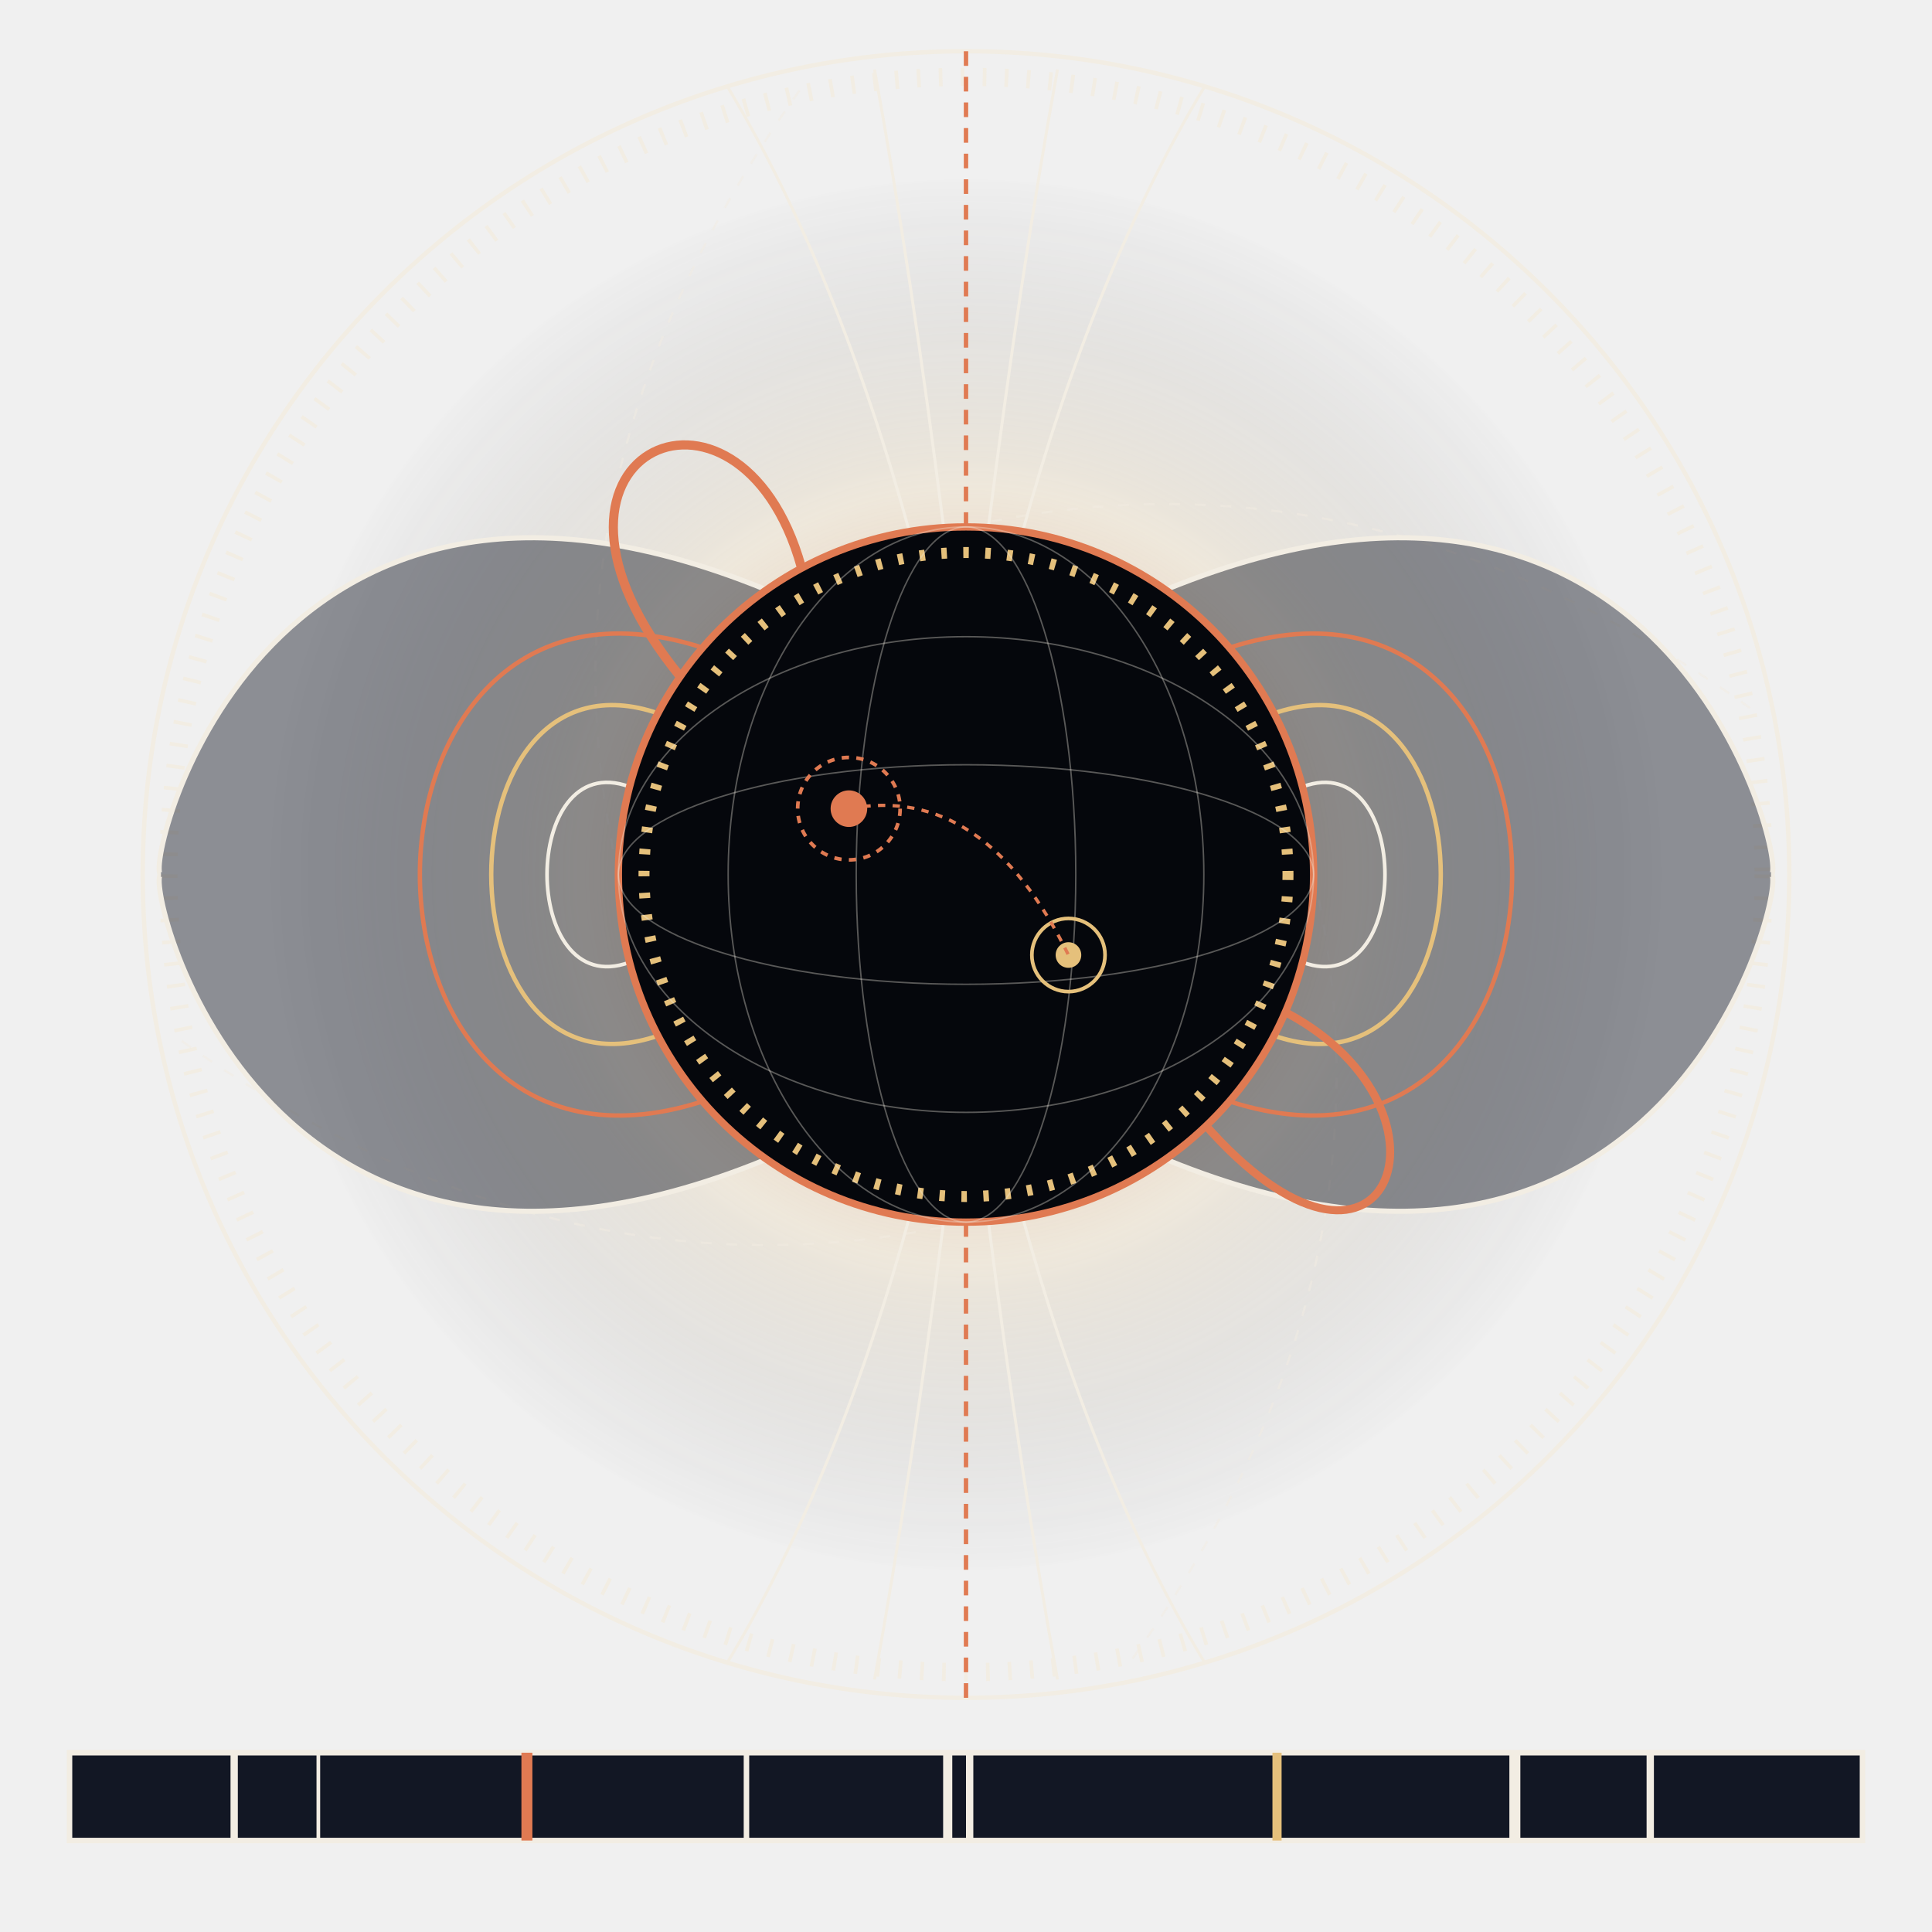
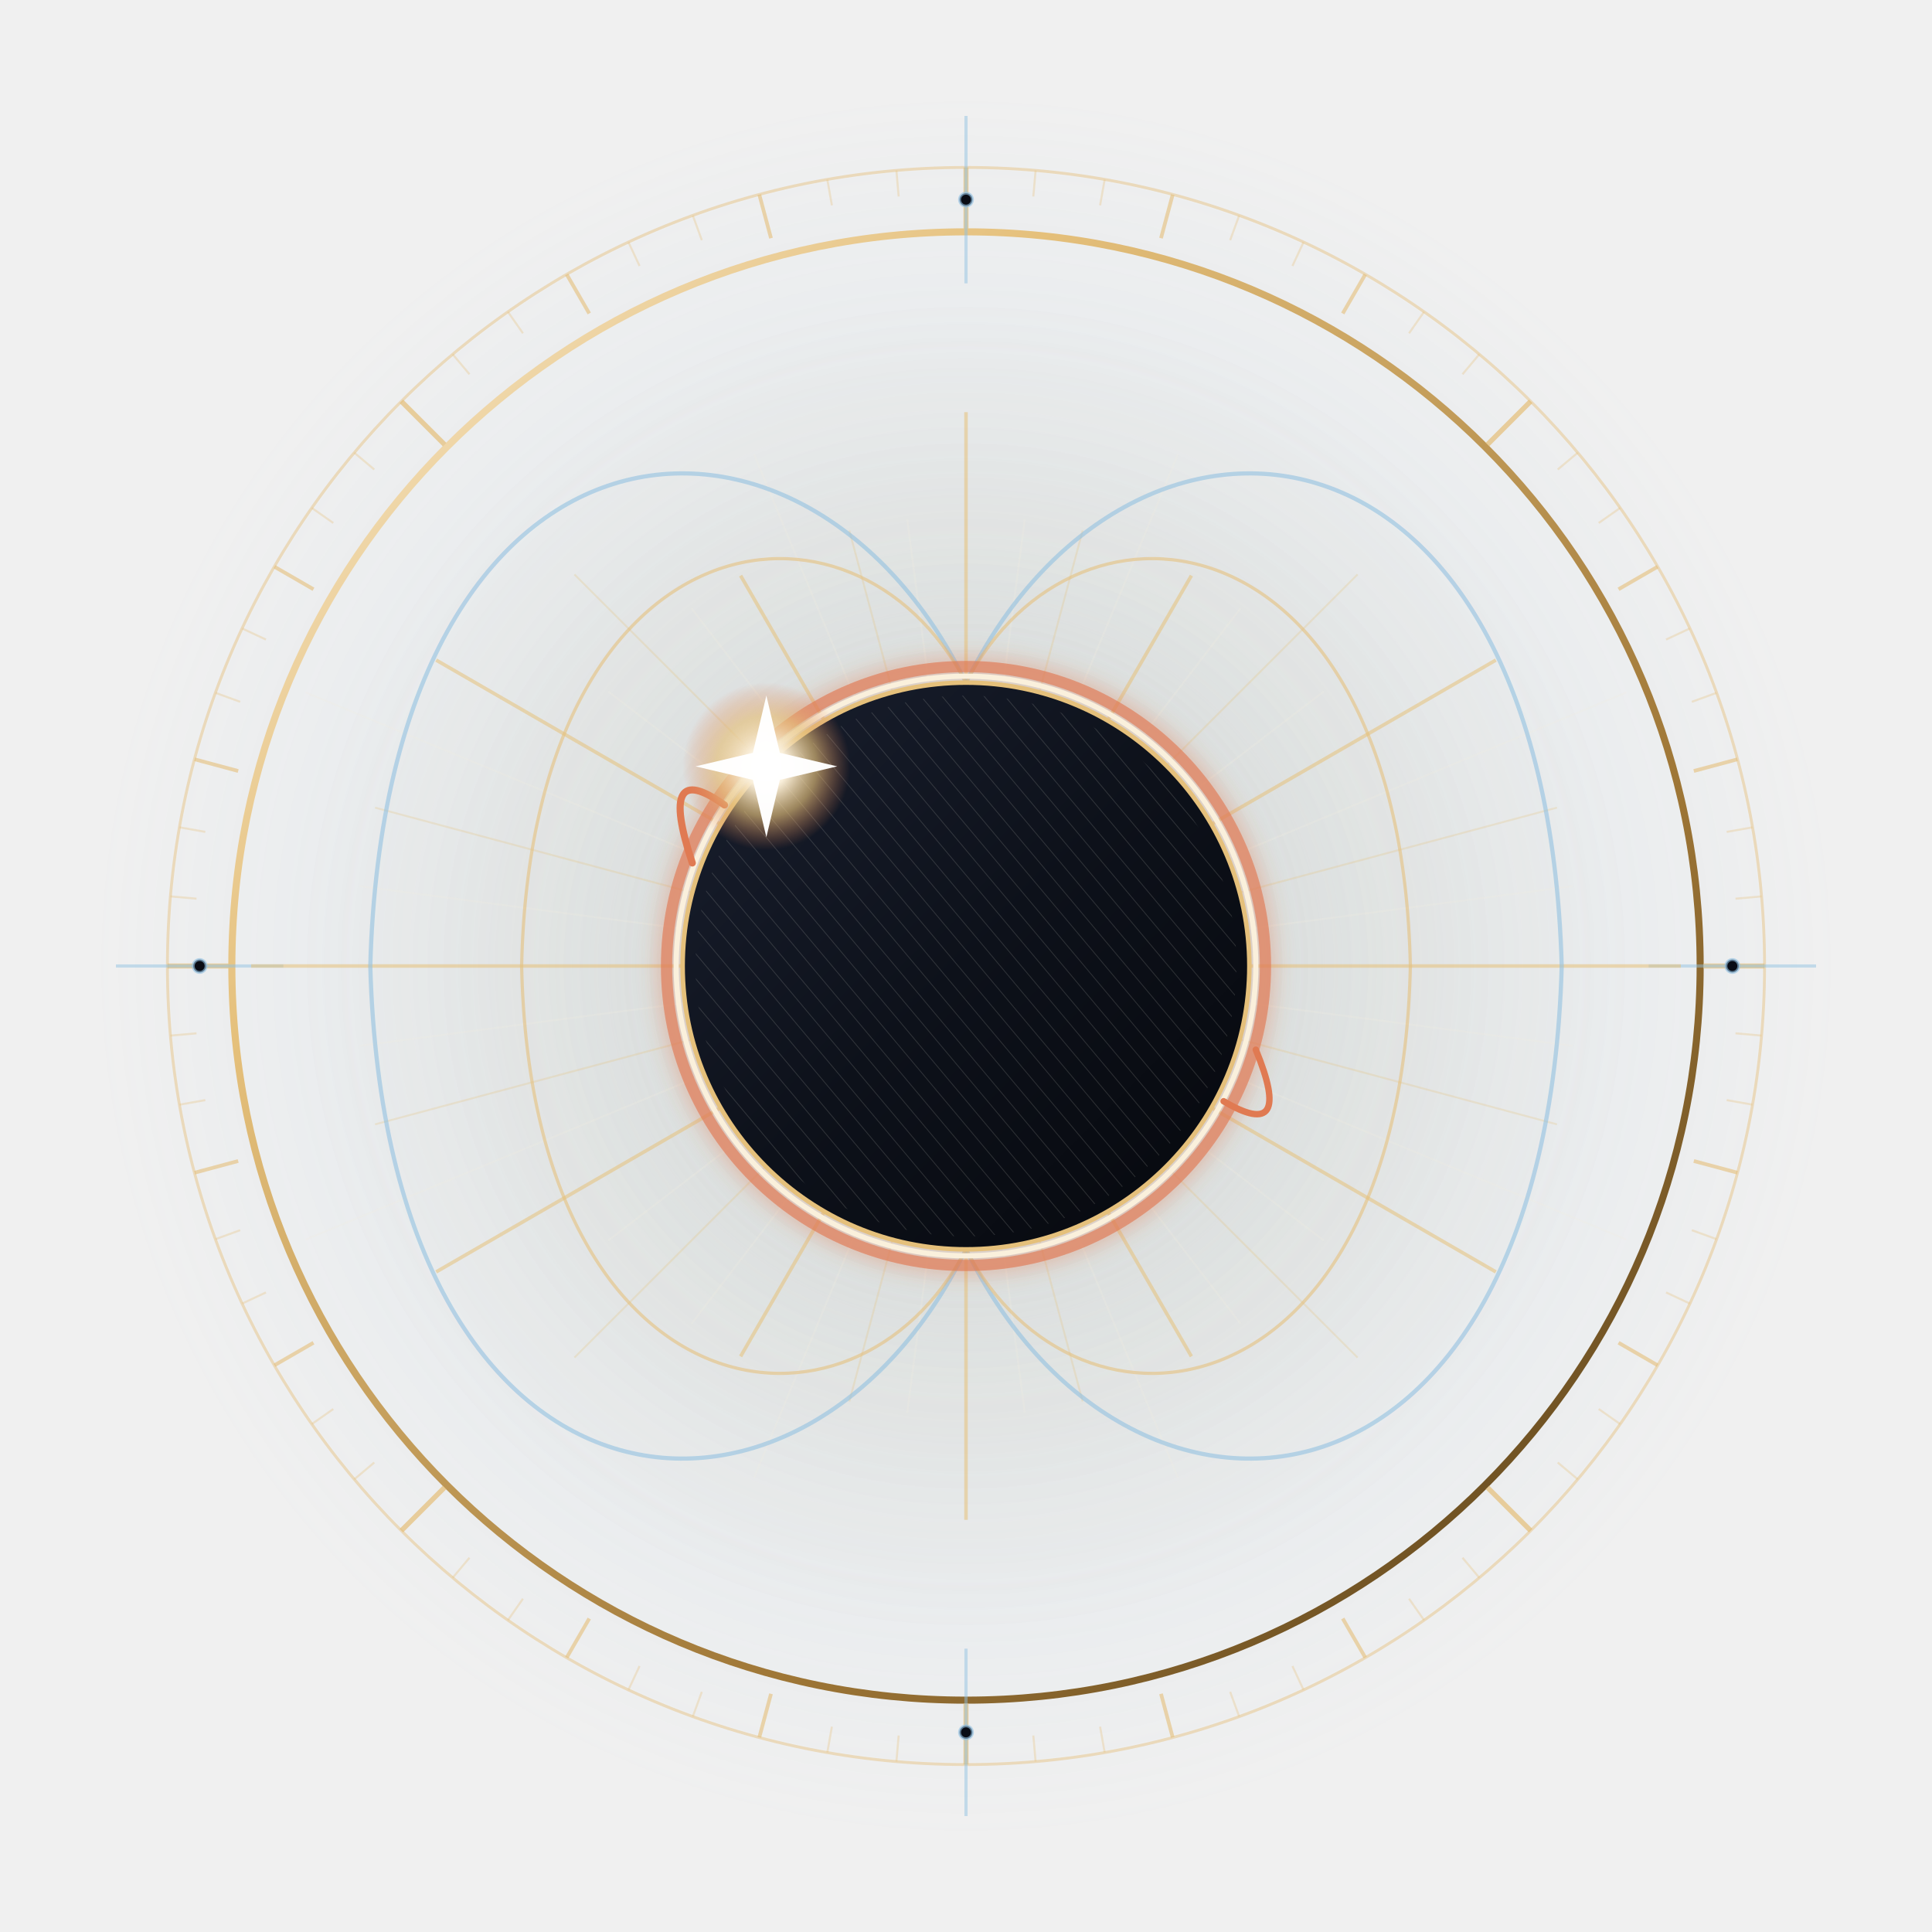
- <svg xmlns="http://www.w3.org/2000/svg" viewBox="36 36 528 528" width="100%" height="100%">
+ <svg xmlns="http://www.w3.org/2000/svg" viewBox="0 0 600 600">
  <defs>
-     <radialGradient id="corona-halo" cx="50%" cy="50%" r="50%">
-       <stop offset="25%" stop-color="#E07A52" stop-opacity="0.4" />
-       <stop offset="55%" stop-color="#E5C07B" stop-opacity="0.18" />
-       <stop offset="100%" stop-color="#090C14" stop-opacity="0" />
+     <linearGradient id="corona-brass" x1="0%" y1="0%" x2="100%" y2="100%">
+       <stop offset="0%" stop-color="#FAF0DC" />
+       <stop offset="28%" stop-color="#E5C07B" />
+       <stop offset="68%" stop-color="#9E7636" />
+       <stop offset="100%" stop-color="#4A3514" />
+     </linearGradient>
+     <linearGradient id="corona-brass-v" x1="0%" y1="0%" x2="0%" y2="100%">
+       <stop offset="0%" stop-color="#F7E8C8" />
+       <stop offset="45%" stop-color="#DFB870" />
+       <stop offset="100%" stop-color="#6F5122" />
+     </linearGradient>
+     <linearGradient id="corona-brass-h" x1="0%" y1="50%" x2="100%" y2="50%">
+       <stop offset="0%" stop-color="#6A4D20" />
+       <stop offset="22%" stop-color="#DFB870" />
+       <stop offset="50%" stop-color="#FAF0DC" />
+       <stop offset="78%" stop-color="#C89E54" />
+       <stop offset="100%" stop-color="#533B16" />
+     </linearGradient>
+     <linearGradient id="corona-dark-metal" x1="0%" y1="0%" x2="100%" y2="100%">
+       <stop offset="0%" stop-color="#1A2030" />
+       <stop offset="50%" stop-color="#0D111A" />
+       <stop offset="100%" stop-color="#06080D" />
+     </linearGradient>
+     <linearGradient id="corona-silver" x1="0%" y1="0%" x2="100%" y2="100%">
+       <stop offset="0%" stop-color="#F2EDE3" />
+       <stop offset="55%" stop-color="#B8B2A6" />
+       <stop offset="100%" stop-color="#56524A" />
+     </linearGradient>
+     <radialGradient id="corona-glow-brass" cx="50%" cy="50%" r="50%">
+       <stop offset="0%" stop-color="#E5C07B" stop-opacity="0.28" />
+       <stop offset="48%" stop-color="#E5C07B" stop-opacity="0.09" />
+       <stop offset="100%" stop-color="#E5C07B" stop-opacity="0" />
+     </radialGradient>
+     <radialGradient id="corona-glow-cyan" cx="50%" cy="50%" r="50%">
+       <stop offset="0%" stop-color="#8FBFE0" stop-opacity="0.30" />
+       <stop offset="50%" stop-color="#5B8EB3" stop-opacity="0.10" />
+       <stop offset="100%" stop-color="#8FBFE0" stop-opacity="0" />
+     </radialGradient>
+     <radialGradient id="corona-glow-sage" cx="50%" cy="50%" r="50%">
+       <stop offset="0%" stop-color="#A9C9A4" stop-opacity="0.28" />
+       <stop offset="50%" stop-color="#6F9A69" stop-opacity="0.09" />
+       <stop offset="100%" stop-color="#A9C9A4" stop-opacity="0" />
+     </radialGradient>
+     <radialGradient id="corona-glow-ember" cx="50%" cy="50%" r="50%">
+       <stop offset="0%" stop-color="#E07A52" stop-opacity="0.32" />
+       <stop offset="50%" stop-color="#A84A28" stop-opacity="0.10" />
+       <stop offset="100%" stop-color="#E07A52" stop-opacity="0" />
+     </radialGradient>
+     <pattern id="corona-hatch" width="7" height="7" patternUnits="userSpaceOnUse" patternTransform="rotate(35)">
+       <line x1="0" y1="0" x2="0" y2="7" stroke="#E5C07B" stroke-width="0.55" stroke-opacity="0.22" />
+     </pattern>
+     <pattern id="corona-hatch-fine" width="5" height="5" patternUnits="userSpaceOnUse" patternTransform="rotate(-40)">
+       <line x1="0" y1="0" x2="0" y2="5" stroke="#F2EDE3" stroke-width="0.45" stroke-opacity="0.16" />
+     </pattern>
+     <filter id="corona-softglow" x="-25%" y="-25%" width="150%" height="150%">
+       <feGaussianBlur stdDeviation="3.5" result="b" />
+       <feMerge>
+         <feMergeNode in="b" />
+         <feMergeNode in="SourceGraphic" />
+       </feMerge>
+     </filter>
+     <radialGradient id="corona-diamond" cx="50%" cy="50%" r="50%">
+       <stop offset="0%" stop-color="#FFFFFF" />
+       <stop offset="25%" stop-color="#FAF0DC" />
+       <stop offset="60%" stop-color="#E5C07B" stop-opacity="0.65" />
+       <stop offset="100%" stop-color="#E07A52" stop-opacity="0" />
    </radialGradient>
  </defs>
-   <g transform="translate(300, 275)" fill="none">
-     <circle cx="0" cy="0" r="225" stroke="#F2EDE3" stroke-width="1.2" />
-     <circle cx="0" cy="0" r="218" stroke="#F2EDE3" stroke-width="5" stroke-dasharray="1 5" />
-     <circle cx="0" cy="0" r="190" fill="url(#corona-halo)" />
-     <g stroke="#F2EDE3" stroke-width="0.6" stroke-dasharray="3 4" stroke-opacity="0.5">
-       <path d="M 0 -95 Q 110 -120 215 -45" />
-       <path d="M 95 0 Q 120 110 45 215" />
-       <path d="M 0 95 Q -110 120 -215 45" />
-       <path d="M -95 0 Q -120 -110 -45 -215" />
-     </g>
-     <g stroke="#F2EDE3" stroke-width="0.8">
-       <path d="M -15 -92 Q -35 -165 -65 -215" />
-       <path d="M -6 -94 Q -15 -165 -25 -220" />
-       <path d="M 0 -95 L 0 -225" stroke="#E07A52" stroke-width="1.2" stroke-dasharray="4 3" />
-       <path d="M 6 -94 Q 15 -165 25 -220" />
-       <path d="M 15 -92 Q 35 -165 65 -215" />
-       <path d="M -15 92 Q -35 165 -65 215" />
-       <path d="M -6 94 Q -15 165 -25 220" />
-       <path d="M 0 95 L 0 225" stroke="#E07A52" stroke-width="1.2" stroke-dasharray="4 3" />
-       <path d="M 6 94 Q 15 165 25 220" />
-       <path d="M 15 92 Q 35 165 65 215" />
-     </g>
-     <path d="M 55 -78 C 195 -135, 225 0, 220 0 C 225 0, 195 135, 55 78" fill="#121724" fill-opacity="0.45" stroke="#F2EDE3" stroke-width="1.4" />
-     <path d="M 72 -62 C 175 -95, 175 95, 72 62" stroke="#E07A52" stroke-width="1.2" />
-     <path d="M 84 -44 C 145 -65, 145 65, 84 44" stroke="#E5C07B" stroke-width="1.2" />
-     <path d="M 92 -24 C 122 -35, 122 35, 92 24" stroke="#F2EDE3" stroke-width="1" />
-     <path d="M -55 -78 C -195 -135, -225 0, -220 0 C -225 0, -195 135, -55 78" fill="#121724" fill-opacity="0.45" stroke="#F2EDE3" stroke-width="1.4" />
-     <path d="M -72 -62 C -175 -95, -175 95, -72 62" stroke="#E07A52" stroke-width="1.2" />
-     <path d="M -84 -44 C -145 -65, -145 65, -84 44" stroke="#E5C07B" stroke-width="1.2" />
-     <path d="M -92 -24 C -122 -35, -122 35, -92 24" stroke="#F2EDE3" stroke-width="1" />
-     <path d="M -78 -54 C -128 -115, -62 -145, -45 -84" stroke="#E07A52" stroke-width="2.5" />
-     <path d="M 65 68 C 115 125, 138 65, 88 38" stroke="#E07A52" stroke-width="2.2" />
-     <circle cx="0" cy="0" r="95" fill="#05070C" stroke="#E07A52" stroke-width="2" />
-     <circle cx="0" cy="0" r="88" stroke="#E5C07B" stroke-width="3" stroke-dasharray="1.5 4.5" />
-     <g stroke="#F2EDE3" stroke-width="0.4" stroke-opacity="0.35">
-       <ellipse cx="0" cy="0" rx="95" ry="30" />
-       <ellipse cx="0" cy="0" rx="95" ry="65" />
-       <ellipse cx="0" cy="0" rx="30" ry="95" />
-       <ellipse cx="0" cy="0" rx="65" ry="95" />
-     </g>
-     <circle cx="-32" cy="-18" r="14" fill="none" stroke="#E07A52" stroke-width="1" stroke-dasharray="2 2" />
-     <circle cx="-32" cy="-18" r="5" fill="#E07A52" />
-     <circle cx="28" cy="22" r="10" fill="none" stroke="#E5C07B" stroke-width="1" />
-     <circle cx="28" cy="22" r="3.5" fill="#E5C07B" />
-     <path d="M -32 -18 Q 5 -25 28 22" stroke="#E07A52" stroke-width="0.9" stroke-dasharray="2 2" />
+   <circle cx="300" cy="300" r="270" fill="url(#corona-glow-cyan)" />
+   <circle cx="300" cy="300" r="205" fill="url(#corona-glow-brass)" />
+   <circle cx="300" cy="300" r="248" fill="none" stroke="#E5C07B" stroke-width="0.9" stroke-opacity="0.45" />
+   <circle cx="300" cy="300" r="228" fill="none" stroke="url(#corona-brass)" stroke-width="2.2" />
+   <line x1="529" y1="300" x2="548" y2="300" stroke="#E5C07B" stroke-width="1.55" stroke-opacity="0.72" />
+   <line x1="538.97" y1="320.91" x2="547.06" y2="321.61" stroke="#E5C07B" stroke-width="0.65" stroke-opacity="0.32" />
+   <line x1="536.24" y1="341.65" x2="544.23" y2="343.06" stroke="#E5C07B" stroke-width="0.65" stroke-opacity="0.32" />
+   <line x1="526.03" y1="360.56" x2="539.55" y2="364.19" stroke="#E5C07B" stroke-width="1.15" stroke-opacity="0.61" />
+   <line x1="525.41" y1="382.04" x2="533.04" y2="384.82" stroke="#E5C07B" stroke-width="0.65" stroke-opacity="0.32" />
+   <line x1="517.41" y1="401.38" x2="524.76" y2="404.81" stroke="#E5C07B" stroke-width="0.65" stroke-opacity="0.32" />
+   <line x1="502.65" y1="417" x2="514.77" y2="424" stroke="#E5C07B" stroke-width="1.15" stroke-opacity="0.61" />
+   <line x1="496.5" y1="437.59" x2="503.15" y2="442.25" stroke="#E5C07B" stroke-width="0.65" stroke-opacity="0.32" />
+   <line x1="483.76" y1="454.19" x2="489.98" y2="459.41" stroke="#E5C07B" stroke-width="0.65" stroke-opacity="0.32" />
+   <line x1="461.93" y1="461.93" x2="475.36" y2="475.36" stroke="#E5C07B" stroke-width="1.55" stroke-opacity="0.72" />
+   <line x1="454.19" y1="483.76" x2="459.41" y2="489.98" stroke="#E5C07B" stroke-width="0.65" stroke-opacity="0.32" />
+   <line x1="437.59" y1="496.5" x2="442.25" y2="503.15" stroke="#E5C07B" stroke-width="0.65" stroke-opacity="0.32" />
+   <line x1="417" y1="502.65" x2="424" y2="514.77" stroke="#E5C07B" stroke-width="1.15" stroke-opacity="0.61" />
+   <line x1="401.38" y1="517.41" x2="404.81" y2="524.76" stroke="#E5C07B" stroke-width="0.65" stroke-opacity="0.32" />
+   <line x1="382.04" y1="525.41" x2="384.82" y2="533.04" stroke="#E5C07B" stroke-width="0.65" stroke-opacity="0.32" />
+   <line x1="360.56" y1="526.03" x2="364.19" y2="539.55" stroke="#E5C07B" stroke-width="1.15" stroke-opacity="0.61" />
+   <line x1="341.65" y1="536.24" x2="343.06" y2="544.23" stroke="#E5C07B" stroke-width="0.65" stroke-opacity="0.32" />
+   <line x1="320.91" y1="538.97" x2="321.61" y2="547.06" stroke="#E5C07B" stroke-width="0.65" stroke-opacity="0.32" />
+   <line x1="300" y1="529" x2="300" y2="548" stroke="#E5C07B" stroke-width="1.55" stroke-opacity="0.72" />
+   <line x1="279.09" y1="538.97" x2="278.39" y2="547.06" stroke="#E5C07B" stroke-width="0.65" stroke-opacity="0.32" />
+   <line x1="258.35" y1="536.24" x2="256.94" y2="544.23" stroke="#E5C07B" stroke-width="0.65" stroke-opacity="0.32" />
+   <line x1="239.44" y1="526.03" x2="235.81" y2="539.55" stroke="#E5C07B" stroke-width="1.15" stroke-opacity="0.61" />
+   <line x1="217.96" y1="525.41" x2="215.18" y2="533.04" stroke="#E5C07B" stroke-width="0.65" stroke-opacity="0.32" />
+   <line x1="198.62" y1="517.41" x2="195.19" y2="524.76" stroke="#E5C07B" stroke-width="0.65" stroke-opacity="0.32" />
+   <line x1="183" y1="502.65" x2="176" y2="514.77" stroke="#E5C07B" stroke-width="1.15" stroke-opacity="0.61" />
+   <line x1="162.41" y1="496.5" x2="157.75" y2="503.15" stroke="#E5C07B" stroke-width="0.65" stroke-opacity="0.32" />
+   <line x1="145.81" y1="483.76" x2="140.59" y2="489.98" stroke="#E5C07B" stroke-width="0.65" stroke-opacity="0.32" />
+   <line x1="138.07" y1="461.93" x2="124.64" y2="475.36" stroke="#E5C07B" stroke-width="1.55" stroke-opacity="0.72" />
+   <line x1="116.24" y1="454.19" x2="110.02" y2="459.41" stroke="#E5C07B" stroke-width="0.65" stroke-opacity="0.32" />
+   <line x1="103.5" y1="437.59" x2="96.85" y2="442.25" stroke="#E5C07B" stroke-width="0.65" stroke-opacity="0.32" />
+   <line x1="97.35" y1="417" x2="85.23" y2="424" stroke="#E5C07B" stroke-width="1.15" stroke-opacity="0.61" />
+   <line x1="82.59" y1="401.38" x2="75.24" y2="404.81" stroke="#E5C07B" stroke-width="0.65" stroke-opacity="0.32" />
+   <line x1="74.59" y1="382.04" x2="66.96" y2="384.82" stroke="#E5C07B" stroke-width="0.65" stroke-opacity="0.32" />
+   <line x1="73.97" y1="360.56" x2="60.45" y2="364.19" stroke="#E5C07B" stroke-width="1.15" stroke-opacity="0.61" />
+   <line x1="63.76" y1="341.65" x2="55.77" y2="343.06" stroke="#E5C07B" stroke-width="0.65" stroke-opacity="0.32" />
+   <line x1="61.03" y1="320.91" x2="52.94" y2="321.61" stroke="#E5C07B" stroke-width="0.65" stroke-opacity="0.32" />
+   <line x1="71" y1="300" x2="52" y2="300" stroke="#E5C07B" stroke-width="1.55" stroke-opacity="0.72" />
+   <line x1="61.03" y1="279.09" x2="52.94" y2="278.39" stroke="#E5C07B" stroke-width="0.65" stroke-opacity="0.32" />
+   <line x1="63.76" y1="258.35" x2="55.77" y2="256.94" stroke="#E5C07B" stroke-width="0.65" stroke-opacity="0.32" />
+   <line x1="73.97" y1="239.44" x2="60.45" y2="235.81" stroke="#E5C07B" stroke-width="1.15" stroke-opacity="0.61" />
+   <line x1="74.59" y1="217.96" x2="66.96" y2="215.18" stroke="#E5C07B" stroke-width="0.65" stroke-opacity="0.32" />
+   <line x1="82.59" y1="198.62" x2="75.24" y2="195.19" stroke="#E5C07B" stroke-width="0.65" stroke-opacity="0.32" />
+   <line x1="97.35" y1="183" x2="85.23" y2="176" stroke="#E5C07B" stroke-width="1.15" stroke-opacity="0.61" />
+   <line x1="103.5" y1="162.41" x2="96.85" y2="157.75" stroke="#E5C07B" stroke-width="0.65" stroke-opacity="0.32" />
+   <line x1="116.24" y1="145.81" x2="110.02" y2="140.59" stroke="#E5C07B" stroke-width="0.65" stroke-opacity="0.32" />
+   <line x1="138.07" y1="138.07" x2="124.64" y2="124.64" stroke="#E5C07B" stroke-width="1.55" stroke-opacity="0.72" />
+   <line x1="145.81" y1="116.24" x2="140.59" y2="110.02" stroke="#E5C07B" stroke-width="0.65" stroke-opacity="0.32" />
+   <line x1="162.41" y1="103.5" x2="157.75" y2="96.85" stroke="#E5C07B" stroke-width="0.65" stroke-opacity="0.32" />
+   <line x1="183" y1="97.35" x2="176" y2="85.23" stroke="#E5C07B" stroke-width="1.15" stroke-opacity="0.61" />
+   <line x1="198.62" y1="82.59" x2="195.19" y2="75.24" stroke="#E5C07B" stroke-width="0.65" stroke-opacity="0.32" />
+   <line x1="217.96" y1="74.59" x2="215.18" y2="66.96" stroke="#E5C07B" stroke-width="0.65" stroke-opacity="0.32" />
+   <line x1="239.44" y1="73.97" x2="235.81" y2="60.45" stroke="#E5C07B" stroke-width="1.15" stroke-opacity="0.61" />
+   <line x1="258.35" y1="63.76" x2="256.94" y2="55.77" stroke="#E5C07B" stroke-width="0.65" stroke-opacity="0.32" />
+   <line x1="279.09" y1="61.03" x2="278.39" y2="52.94" stroke="#E5C07B" stroke-width="0.65" stroke-opacity="0.32" />
+   <line x1="300" y1="71" x2="300" y2="52" stroke="#E5C07B" stroke-width="1.55" stroke-opacity="0.72" />
+   <line x1="320.91" y1="61.03" x2="321.61" y2="52.94" stroke="#E5C07B" stroke-width="0.65" stroke-opacity="0.32" />
+   <line x1="341.65" y1="63.76" x2="343.06" y2="55.77" stroke="#E5C07B" stroke-width="0.65" stroke-opacity="0.32" />
+   <line x1="360.56" y1="73.97" x2="364.19" y2="60.45" stroke="#E5C07B" stroke-width="1.15" stroke-opacity="0.61" />
+   <line x1="382.04" y1="74.59" x2="384.82" y2="66.96" stroke="#E5C07B" stroke-width="0.65" stroke-opacity="0.32" />
+   <line x1="401.38" y1="82.59" x2="404.81" y2="75.24" stroke="#E5C07B" stroke-width="0.65" stroke-opacity="0.32" />
+   <line x1="417" y1="97.35" x2="424" y2="85.23" stroke="#E5C07B" stroke-width="1.15" stroke-opacity="0.61" />
+   <line x1="437.59" y1="103.5" x2="442.25" y2="96.85" stroke="#E5C07B" stroke-width="0.65" stroke-opacity="0.32" />
+   <line x1="454.19" y1="116.24" x2="459.41" y2="110.02" stroke="#E5C07B" stroke-width="0.65" stroke-opacity="0.32" />
+   <line x1="461.93" y1="138.07" x2="475.36" y2="124.64" stroke="#E5C07B" stroke-width="1.55" stroke-opacity="0.72" />
+   <line x1="483.76" y1="145.81" x2="489.98" y2="140.59" stroke="#E5C07B" stroke-width="0.65" stroke-opacity="0.32" />
+   <line x1="496.5" y1="162.41" x2="503.15" y2="157.75" stroke="#E5C07B" stroke-width="0.65" stroke-opacity="0.32" />
+   <line x1="502.65" y1="183" x2="514.77" y2="176" stroke="#E5C07B" stroke-width="1.15" stroke-opacity="0.61" />
+   <line x1="517.41" y1="198.62" x2="524.76" y2="195.19" stroke="#E5C07B" stroke-width="0.65" stroke-opacity="0.32" />
+   <line x1="525.41" y1="217.96" x2="533.04" y2="215.18" stroke="#E5C07B" stroke-width="0.65" stroke-opacity="0.32" />
+   <line x1="526.03" y1="239.44" x2="539.55" y2="235.81" stroke="#E5C07B" stroke-width="1.15" stroke-opacity="0.61" />
+   <line x1="536.24" y1="258.35" x2="544.23" y2="256.94" stroke="#E5C07B" stroke-width="0.65" stroke-opacity="0.32" />
+   <line x1="538.97" y1="279.09" x2="547.06" y2="278.39" stroke="#E5C07B" stroke-width="0.65" stroke-opacity="0.32" />
+   <line x1="512" y1="300" x2="564" y2="300" stroke="#8FBFE0" stroke-width="1" stroke-opacity="0.48" />
+   <circle cx="538" cy="300" r="2" fill="#090C14" stroke="#8FBFE0" stroke-width="0.9" stroke-opacity="0.62" />
+   <line x1="300" y1="512" x2="300" y2="564" stroke="#8FBFE0" stroke-width="1" stroke-opacity="0.48" />
+   <circle cx="300" cy="538" r="2" fill="#090C14" stroke="#8FBFE0" stroke-width="0.9" stroke-opacity="0.62" />
+   <line x1="88" y1="300" x2="36" y2="300" stroke="#8FBFE0" stroke-width="1" stroke-opacity="0.48" />
+   <circle cx="62" cy="300" r="2" fill="#090C14" stroke="#8FBFE0" stroke-width="0.9" stroke-opacity="0.62" />
+   <line x1="300" y1="88" x2="300" y2="36" stroke="#8FBFE0" stroke-width="1" stroke-opacity="0.48" />
+   <circle cx="300" cy="62" r="2" fill="#090C14" stroke="#8FBFE0" stroke-width="0.9" stroke-opacity="0.62" />
+   <g>
+     <line x1="388" y1="300" x2="522" y2="300" stroke="#E5C07B" stroke-width="1.1" stroke-opacity="0.55" />
+     <line x1="387.25" y1="311.49" x2="488.37" y2="324.8" stroke="#F2EDE3" stroke-width="0.6" stroke-opacity="0.25" />
+     <line x1="385" y1="322.78" x2="483.53" y2="349.18" stroke="#E5C07B" stroke-width="0.6" stroke-opacity="0.25" />
+     <line x1="381.3" y1="333.68" x2="505.1" y2="384.96" stroke="#F2EDE3" stroke-width="0.6" stroke-opacity="0.25" />
+     <line x1="376.21" y1="344" x2="464.54" y2="395" stroke="#E5C07B" stroke-width="1.1" stroke-opacity="0.55" />
+     <line x1="369.82" y1="353.57" x2="411.07" y2="385.23" stroke="#F2EDE3" stroke-width="0.6" stroke-opacity="0.25" />
+     <line x1="362.23" y1="362.23" x2="421.62" y2="421.62" stroke="#E5C07B" stroke-width="0.6" stroke-opacity="0.25" />
+     <line x1="353.57" y1="369.82" x2="385.23" y2="411.07" stroke="#F2EDE3" stroke-width="0.6" stroke-opacity="0.25" />
+     <line x1="344" y1="376.21" x2="370" y2="421.24" stroke="#E5C07B" stroke-width="1.1" stroke-opacity="0.55" />
+     <line x1="333.68" y1="381.3" x2="365.82" y2="458.91" stroke="#F2EDE3" stroke-width="0.6" stroke-opacity="0.25" />
+     <line x1="322.78" y1="385" x2="336.23" y2="435.23" stroke="#E5C07B" stroke-width="0.6" stroke-opacity="0.25" />
+     <line x1="311.49" y1="387.25" x2="318.27" y2="438.8" stroke="#F2EDE3" stroke-width="0.6" stroke-opacity="0.25" />
+     <line x1="300" y1="388" x2="300" y2="472" stroke="#E5C07B" stroke-width="1.1" stroke-opacity="0.55" />
+     <line x1="288.51" y1="387.25" x2="281.73" y2="438.8" stroke="#F2EDE3" stroke-width="0.6" stroke-opacity="0.25" />
+     <line x1="277.22" y1="385" x2="263.77" y2="435.23" stroke="#E5C07B" stroke-width="0.6" stroke-opacity="0.25" />
+     <line x1="266.32" y1="381.3" x2="234.18" y2="458.91" stroke="#F2EDE3" stroke-width="0.6" stroke-opacity="0.25" />
+     <line x1="256" y1="376.21" x2="230" y2="421.24" stroke="#E5C07B" stroke-width="1.1" stroke-opacity="0.55" />
+     <line x1="246.43" y1="369.82" x2="214.77" y2="411.07" stroke="#F2EDE3" stroke-width="0.6" stroke-opacity="0.25" />
+     <line x1="237.77" y1="362.23" x2="178.38" y2="421.62" stroke="#E5C07B" stroke-width="0.6" stroke-opacity="0.25" />
+     <line x1="230.18" y1="353.57" x2="188.93" y2="385.23" stroke="#F2EDE3" stroke-width="0.6" stroke-opacity="0.25" />
+     <line x1="223.79" y1="344" x2="135.46" y2="395" stroke="#E5C07B" stroke-width="1.1" stroke-opacity="0.55" />
+     <line x1="218.7" y1="333.68" x2="94.9" y2="384.96" stroke="#F2EDE3" stroke-width="0.6" stroke-opacity="0.25" />
+     <line x1="215" y1="322.78" x2="116.47" y2="349.18" stroke="#E5C07B" stroke-width="0.6" stroke-opacity="0.25" />
+     <line x1="212.75" y1="311.49" x2="111.63" y2="324.8" stroke="#F2EDE3" stroke-width="0.6" stroke-opacity="0.25" />
+     <line x1="212" y1="300" x2="78" y2="300" stroke="#E5C07B" stroke-width="1.1" stroke-opacity="0.55" />
+     <line x1="212.75" y1="288.51" x2="111.63" y2="275.2" stroke="#F2EDE3" stroke-width="0.6" stroke-opacity="0.25" />
+     <line x1="215" y1="277.22" x2="116.47" y2="250.82" stroke="#E5C07B" stroke-width="0.6" stroke-opacity="0.25" />
+     <line x1="218.7" y1="266.32" x2="94.9" y2="215.04" stroke="#F2EDE3" stroke-width="0.6" stroke-opacity="0.25" />
+     <line x1="223.79" y1="256" x2="135.46" y2="205" stroke="#E5C07B" stroke-width="1.1" stroke-opacity="0.55" />
+     <line x1="230.18" y1="246.43" x2="188.93" y2="214.77" stroke="#F2EDE3" stroke-width="0.6" stroke-opacity="0.25" />
+     <line x1="237.77" y1="237.77" x2="178.38" y2="178.38" stroke="#E5C07B" stroke-width="0.6" stroke-opacity="0.25" />
+     <line x1="246.43" y1="230.18" x2="214.77" y2="188.93" stroke="#F2EDE3" stroke-width="0.6" stroke-opacity="0.25" />
+     <line x1="256" y1="223.79" x2="230" y2="178.76" stroke="#E5C07B" stroke-width="1.1" stroke-opacity="0.55" />
+     <line x1="266.32" y1="218.7" x2="234.18" y2="141.09" stroke="#F2EDE3" stroke-width="0.6" stroke-opacity="0.25" />
+     <line x1="277.22" y1="215" x2="263.77" y2="164.77" stroke="#E5C07B" stroke-width="0.6" stroke-opacity="0.25" />
+     <line x1="288.51" y1="212.75" x2="281.73" y2="161.2" stroke="#F2EDE3" stroke-width="0.6" stroke-opacity="0.25" />
+     <line x1="300" y1="212" x2="300" y2="128" stroke="#E5C07B" stroke-width="1.1" stroke-opacity="0.55" />
+     <line x1="311.49" y1="212.75" x2="318.27" y2="161.2" stroke="#F2EDE3" stroke-width="0.6" stroke-opacity="0.25" />
+     <line x1="322.78" y1="215" x2="336.23" y2="164.77" stroke="#E5C07B" stroke-width="0.6" stroke-opacity="0.25" />
+     <line x1="333.68" y1="218.7" x2="365.82" y2="141.09" stroke="#F2EDE3" stroke-width="0.6" stroke-opacity="0.25" />
+     <line x1="344" y1="223.79" x2="370" y2="178.76" stroke="#E5C07B" stroke-width="1.1" stroke-opacity="0.55" />
+     <line x1="353.57" y1="230.18" x2="385.23" y2="188.93" stroke="#F2EDE3" stroke-width="0.6" stroke-opacity="0.25" />
+     <line x1="362.23" y1="237.77" x2="421.62" y2="178.38" stroke="#E5C07B" stroke-width="0.6" stroke-opacity="0.25" />
+     <line x1="369.82" y1="246.43" x2="411.07" y2="214.77" stroke="#F2EDE3" stroke-width="0.6" stroke-opacity="0.25" />
+     <line x1="376.21" y1="256" x2="464.54" y2="205" stroke="#E5C07B" stroke-width="1.1" stroke-opacity="0.55" />
+     <line x1="381.3" y1="266.32" x2="505.1" y2="215.04" stroke="#F2EDE3" stroke-width="0.6" stroke-opacity="0.25" />
+     <line x1="385" y1="277.22" x2="483.53" y2="250.82" stroke="#E5C07B" stroke-width="0.6" stroke-opacity="0.25" />
+     <line x1="387.25" y1="288.51" x2="488.37" y2="275.2" stroke="#F2EDE3" stroke-width="0.6" stroke-opacity="0.25" />
  </g>
-   <g transform="translate(55, 515)">
-     <rect x="0" y="0" width="490" height="24" fill="#121724" stroke="#F2EDE3" stroke-width="1.5" />
-     <line x1="45" y1="0" x2="45" y2="24" stroke="#F2EDE3" stroke-width="2" />
-     <line x1="68" y1="0" x2="68" y2="24" stroke="#F2EDE3" stroke-width="1" />
-     <line x1="125" y1="0" x2="125" y2="24" stroke="#E07A52" stroke-width="3" />
-     <line x1="185" y1="0" x2="185" y2="24" stroke="#F2EDE3" stroke-width="1.5" />
-     <line x1="240" y1="0" x2="240" y2="24" stroke="#F2EDE3" stroke-width="2.5" />
-     <line x1="246" y1="0" x2="246" y2="24" stroke="#F2EDE3" stroke-width="2" />
-     <line x1="330" y1="0" x2="330" y2="24" stroke="#E5C07B" stroke-width="2.5" />
-     <line x1="395" y1="0" x2="395" y2="24" stroke="#F2EDE3" stroke-width="3" />
-     <line x1="432" y1="0" x2="432" y2="24" stroke="#F2EDE3" stroke-width="2" />
-   </g>
+   <path d="M 300 212 C 350 110, 480 120, 485 300 C 480 480, 350 490, 300 388" fill="none" stroke="#8FBFE0" stroke-width="1.3" stroke-opacity="0.58" />
+   <path d="M 300 212 C 335 145, 435 160, 438 300 C 435 440, 335 455, 300 388" fill="none" stroke="#E5C07B" stroke-width="1" stroke-opacity="0.58" />
+   <path d="M 300 212 C 250 110, 120 120, 115 300 C 120 480, 250 490, 300 388" fill="none" stroke="#8FBFE0" stroke-width="1.3" stroke-opacity="0.58" />
+   <path d="M 300 212 C 265 145, 165 160, 162 300 C 165 440, 265 455, 300 388" fill="none" stroke="#E5C07B" stroke-width="1" stroke-opacity="0.58" />
+   <circle cx="300" cy="300" r="93" fill="none" stroke="#E07A52" stroke-width="3.5" stroke-opacity="0.65" filter="url(#corona-softglow)" />
+   <circle cx="300" cy="300" r="90" fill="none" stroke="#FAF0DC" stroke-width="1.6" />
+   <path d="M 225 250 Q 204 235 215 268" fill="none" stroke="#E07A52" stroke-width="2.2" stroke-linecap="round" />
+   <path d="M 380 342 Q 402 355 390 326" fill="none" stroke="#E07A52" stroke-width="2" stroke-linecap="round" />
+   <circle cx="300" cy="300" r="88" fill="url(#corona-dark-metal)" stroke="#E5C07B" stroke-width="1.4" />
+   <circle cx="300" cy="300" r="84" fill="url(#corona-hatch-fine)" />
+   <circle cx="238" cy="238" r="26" fill="url(#corona-diamond)" />
+   <polygon points="238,216 242.2,233.8 260,238 242.2,242.2 238,260 233.8,242.2 216,238 233.8,233.8" fill="#FFFFFF" fill-opacity="0.98" />
</svg>
